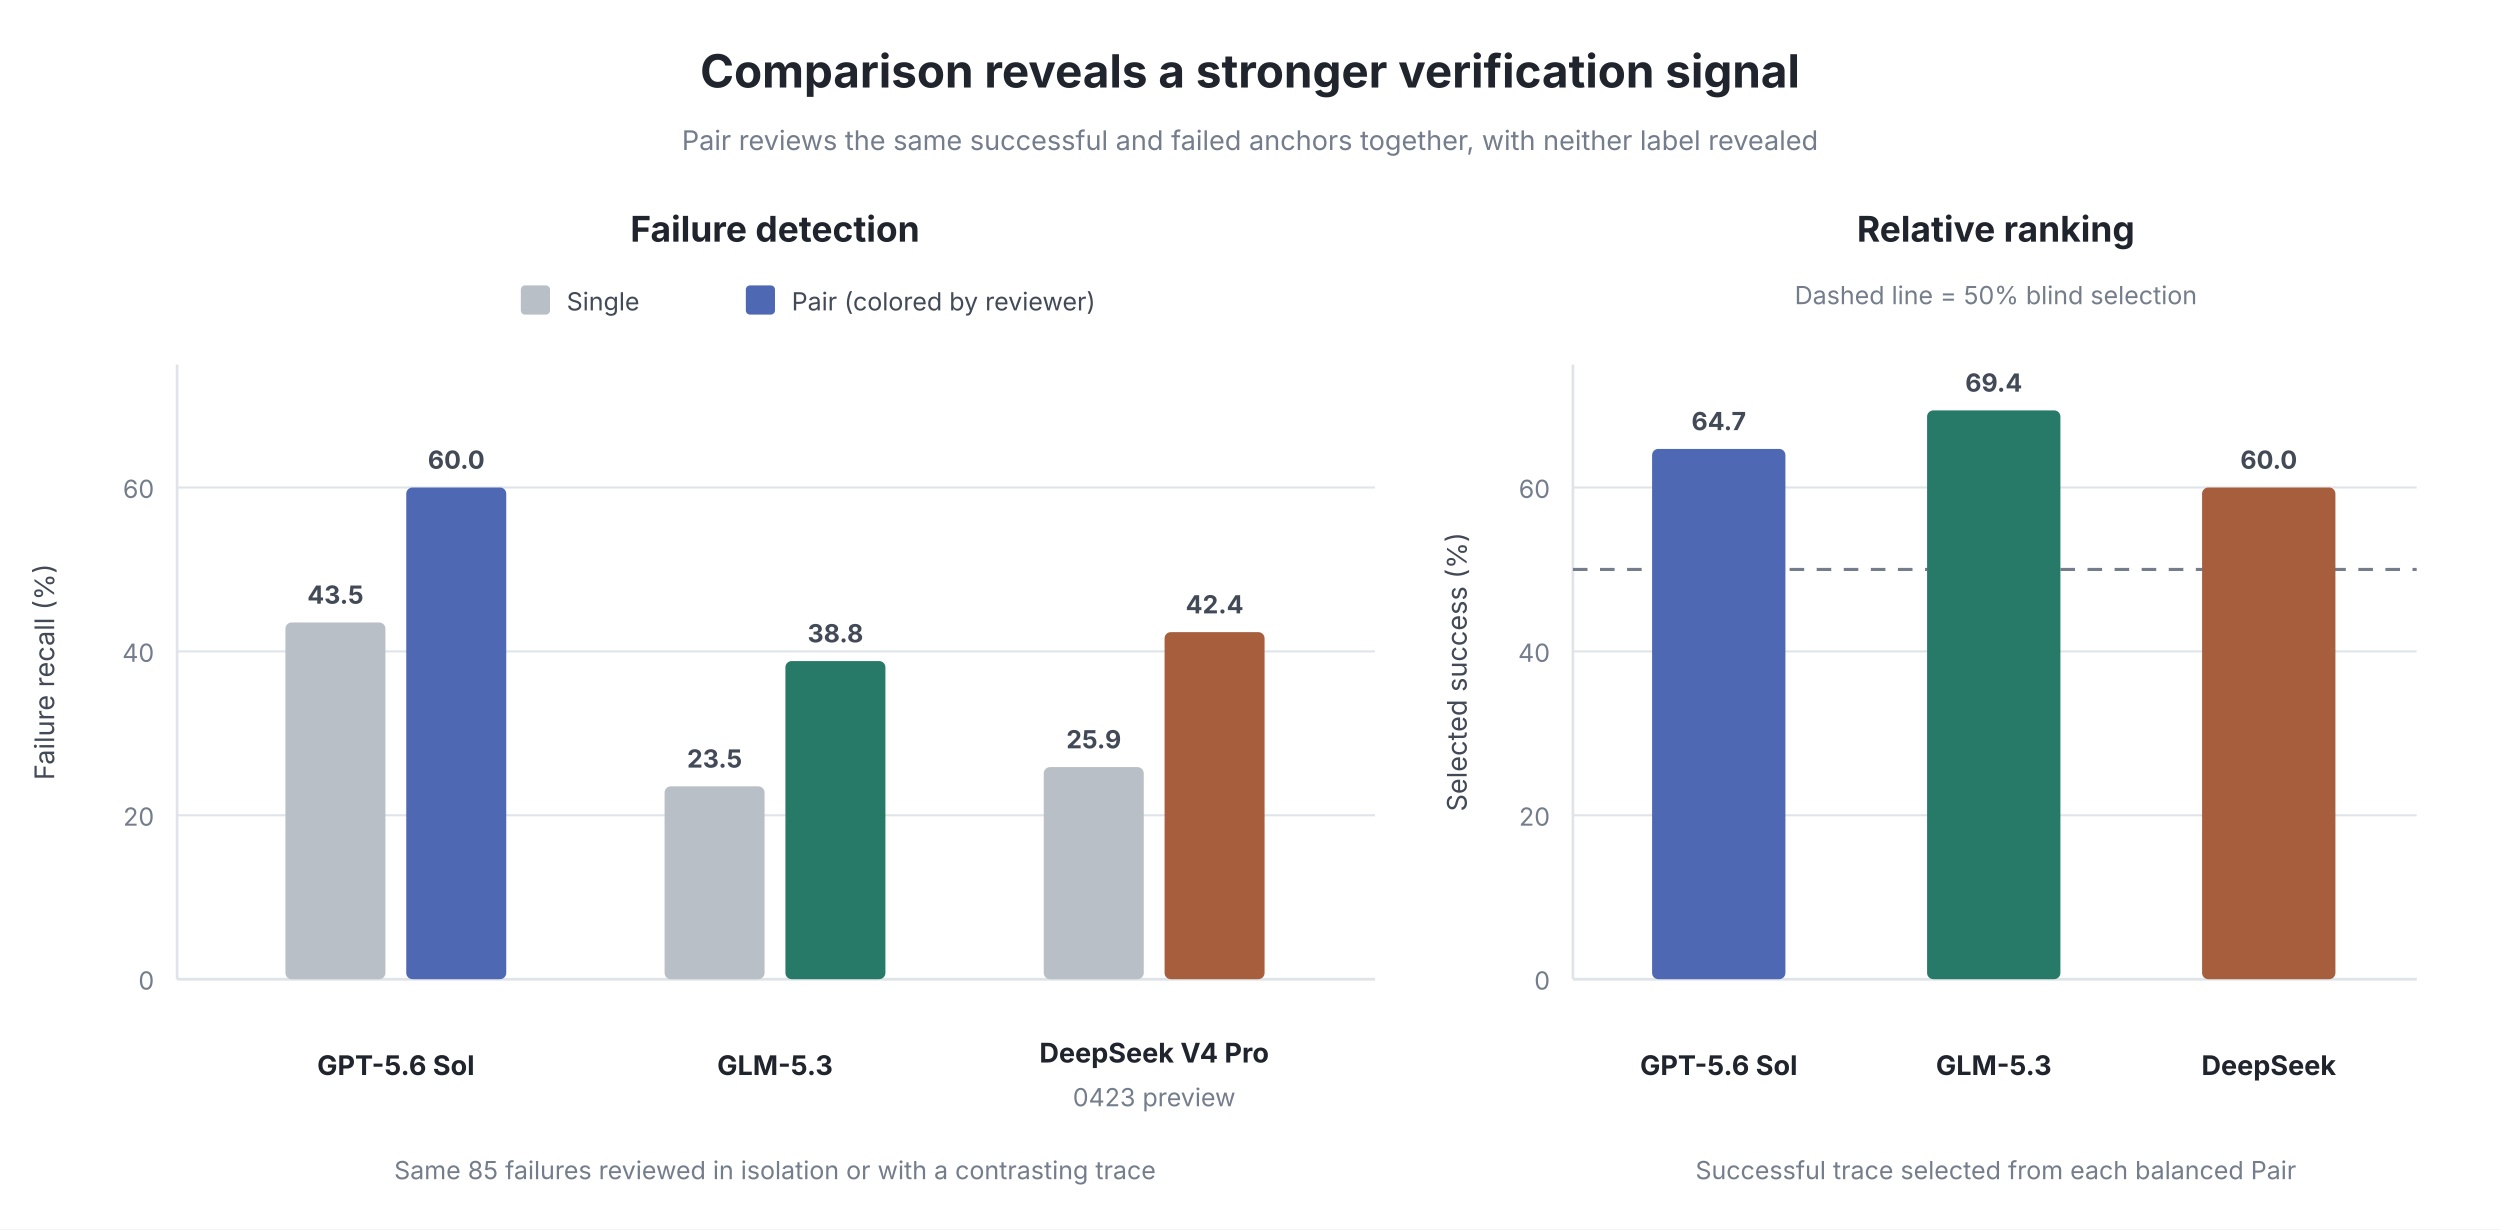
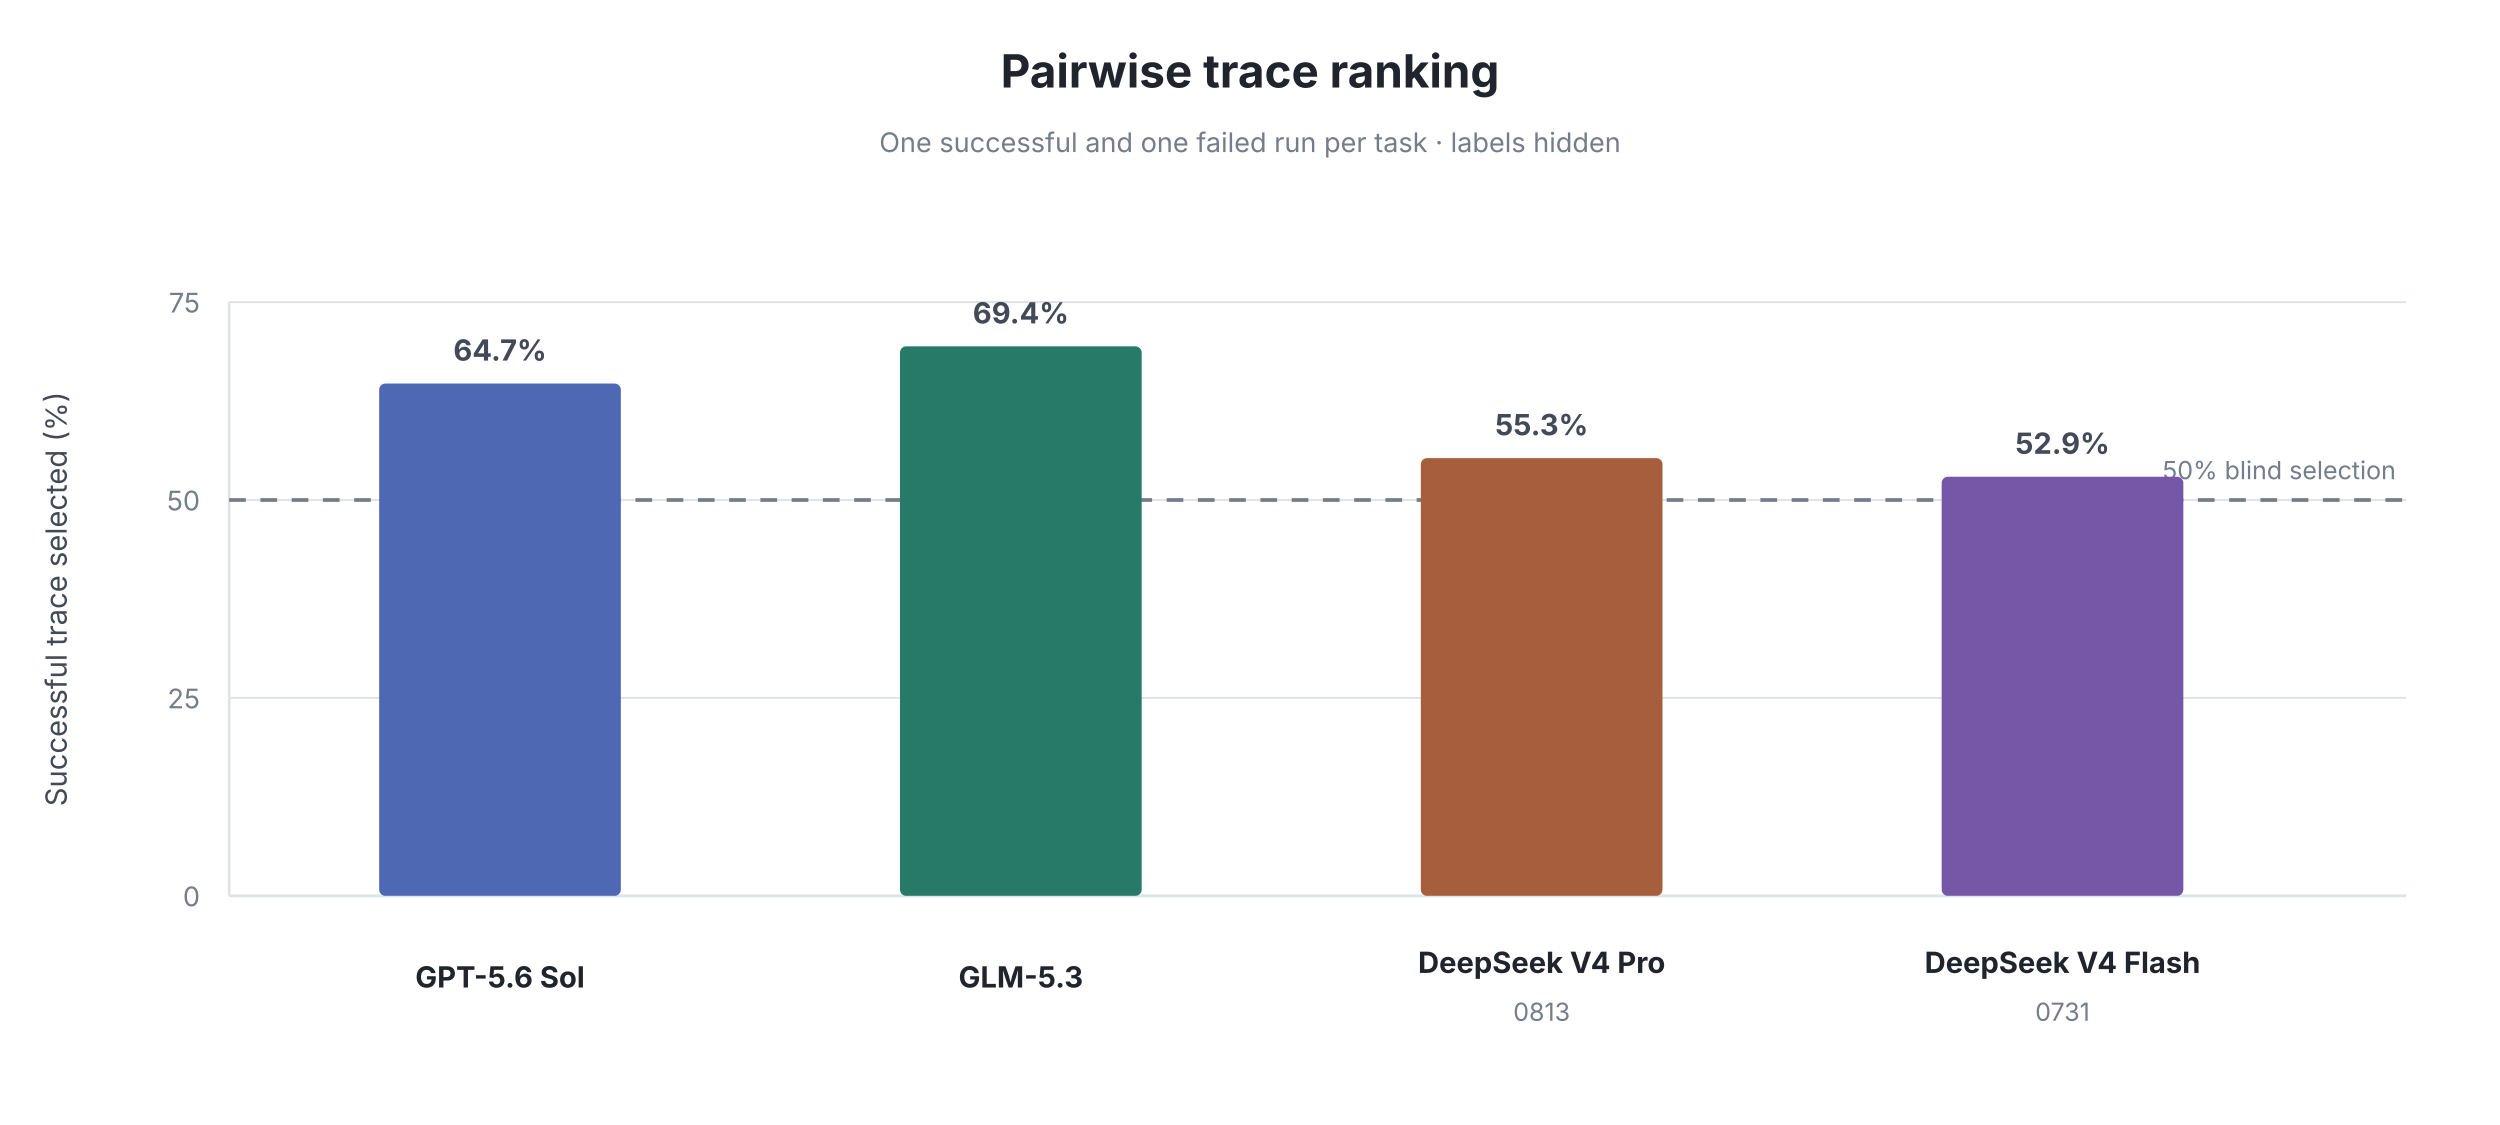
- <svg xmlns="http://www.w3.org/2000/svg" width="1200" height="590" viewBox="0 0 1200 590" role="img">
-   <rect x="0" y="0" width="1200" height="590" rx="0" fill="white" stroke="none" stroke-width="0" />
-   <text x="600.0" y="42" text-anchor="middle" font-family="-apple-system, BlinkMacSystemFont, Segoe UI, sans-serif" font-size="22" font-weight="700" fill="#20242D">Comparison reveals a stronger verification signal</text>
-   <text x="600.0" y="72" text-anchor="middle" font-family="-apple-system, BlinkMacSystemFont, Segoe UI, sans-serif" font-size="13" font-weight="400" fill="#747D8B">Pair reviews the same successful and failed anchors together, with neither label revealed</text>
-   <text x="372" y="116" text-anchor="middle" font-family="-apple-system, BlinkMacSystemFont, Segoe UI, sans-serif" font-size="17" font-weight="700" fill="#20242D">Failure detection</text>
-   <text x="958" y="116" text-anchor="middle" font-family="-apple-system, BlinkMacSystemFont, Segoe UI, sans-serif" font-size="17" font-weight="700" fill="#20242D">Relative ranking</text>
-   <text x="958" y="146" text-anchor="middle" font-family="-apple-system, BlinkMacSystemFont, Segoe UI, sans-serif" font-size="12" font-weight="400" fill="#747D8B">Dashed line = 50% blind selection</text>
-   <rect x="250" y="137" width="14" height="14" rx="2" fill="#B9BFC7" stroke="none" stroke-width="0" />
-   <text x="272" y="149" text-anchor="start" font-family="-apple-system, BlinkMacSystemFont, Segoe UI, sans-serif" font-size="12" font-weight="400" fill="#434A57">Single</text>
-   <rect x="358" y="137" width="14" height="14" rx="2" fill="#4F68B3" stroke="none" stroke-width="0" />
-   <text x="380" y="149" text-anchor="start" font-family="-apple-system, BlinkMacSystemFont, Segoe UI, sans-serif" font-size="12" font-weight="400" fill="#434A57">Pair (colored by reviewer)</text>
-   <line x1="85" y1="470.0" x2="660" y2="470.0" stroke="#DFE4E9" stroke-width="1" />
-   <text x="74" y="475.0" text-anchor="end" font-family="-apple-system, BlinkMacSystemFont, Segoe UI, sans-serif" font-size="12" font-weight="400" fill="#747D8B">0</text>
-   <line x1="85" y1="391.333" x2="660" y2="391.333" stroke="#DFE4E9" stroke-width="1" />
-   <text x="74" y="396.333" text-anchor="end" font-family="-apple-system, BlinkMacSystemFont, Segoe UI, sans-serif" font-size="12" font-weight="400" fill="#747D8B">20</text>
-   <line x1="85" y1="312.667" x2="660" y2="312.667" stroke="#DFE4E9" stroke-width="1" />
-   <text x="74" y="317.667" text-anchor="end" font-family="-apple-system, BlinkMacSystemFont, Segoe UI, sans-serif" font-size="12" font-weight="400" fill="#747D8B">40</text>
-   <line x1="85" y1="234.0" x2="660" y2="234.0" stroke="#DFE4E9" stroke-width="1" />
-   <text x="74" y="239.0" text-anchor="end" font-family="-apple-system, BlinkMacSystemFont, Segoe UI, sans-serif" font-size="12" font-weight="400" fill="#747D8B">60</text>
-   <line x1="85" y1="175" x2="85" y2="470" stroke="#DFE4E9" stroke-width="1.3" />
-   <line x1="85" y1="470" x2="660" y2="470" stroke="#DFE4E9" stroke-width="1.3" />
-   <line x1="755" y1="470.0" x2="1160" y2="470.0" stroke="#DFE4E9" stroke-width="1" />
-   <text x="744" y="475.0" text-anchor="end" font-family="-apple-system, BlinkMacSystemFont, Segoe UI, sans-serif" font-size="12" font-weight="400" fill="#747D8B">0</text>
-   <line x1="755" y1="391.333" x2="1160" y2="391.333" stroke="#DFE4E9" stroke-width="1" />
-   <text x="744" y="396.333" text-anchor="end" font-family="-apple-system, BlinkMacSystemFont, Segoe UI, sans-serif" font-size="12" font-weight="400" fill="#747D8B">20</text>
-   <line x1="755" y1="312.667" x2="1160" y2="312.667" stroke="#DFE4E9" stroke-width="1" />
-   <text x="744" y="317.667" text-anchor="end" font-family="-apple-system, BlinkMacSystemFont, Segoe UI, sans-serif" font-size="12" font-weight="400" fill="#747D8B">40</text>
-   <line x1="755" y1="234.0" x2="1160" y2="234.0" stroke="#DFE4E9" stroke-width="1" />
-   <text x="744" y="239.0" text-anchor="end" font-family="-apple-system, BlinkMacSystemFont, Segoe UI, sans-serif" font-size="12" font-weight="400" fill="#747D8B">60</text>
-   <line x1="755" y1="175" x2="755" y2="470" stroke="#DFE4E9" stroke-width="1.3" />
-   <line x1="755" y1="470" x2="1160" y2="470" stroke="#DFE4E9" stroke-width="1.3" />
-   <text x="26" y="322.5" text-anchor="middle" font-family="-apple-system, BlinkMacSystemFont, Segoe UI, sans-serif" font-size="13" font-weight="400" fill="#434A57" transform="rotate(-90 26 322.5)">Failure recall (%)</text>
-   <text x="704" y="322.5" text-anchor="middle" font-family="-apple-system, BlinkMacSystemFont, Segoe UI, sans-serif" font-size="13" font-weight="400" fill="#434A57" transform="rotate(-90 704 322.5)">Selected success (%)</text>
-   <rect x="137" y="298.782" width="48" height="171.218" rx="3" fill="#B9BFC7" stroke="none" stroke-width="0" />
-   <text x="161.0" y="289.782" text-anchor="middle" font-family="-apple-system, BlinkMacSystemFont, Segoe UI, sans-serif" font-size="12" font-weight="650" fill="#434A57">43.5</text>
-   <rect x="195" y="234.0" width="48" height="236.0" rx="3" fill="#4F68B3" stroke="none" stroke-width="0" />
-   <text x="219.0" y="225.0" text-anchor="middle" font-family="-apple-system, BlinkMacSystemFont, Segoe UI, sans-serif" font-size="12" font-weight="650" fill="#434A57">60.0</text>
-   <text x="190" y="516" text-anchor="middle" font-family="-apple-system, BlinkMacSystemFont, Segoe UI, sans-serif" font-size="13" font-weight="650" fill="#20242D">GPT-5.6 Sol</text>
-   <rect x="319" y="377.449" width="48" height="92.551" rx="3" fill="#B9BFC7" stroke="none" stroke-width="0" />
-   <text x="343.0" y="368.449" text-anchor="middle" font-family="-apple-system, BlinkMacSystemFont, Segoe UI, sans-serif" font-size="12" font-weight="650" fill="#434A57">23.5</text>
-   <rect x="377" y="317.308" width="48" height="152.692" rx="3" fill="#287A68" stroke="none" stroke-width="0" />
-   <text x="401.0" y="308.308" text-anchor="middle" font-family="-apple-system, BlinkMacSystemFont, Segoe UI, sans-serif" font-size="12" font-weight="650" fill="#434A57">38.8</text>
-   <text x="372" y="516" text-anchor="middle" font-family="-apple-system, BlinkMacSystemFont, Segoe UI, sans-serif" font-size="13" font-weight="650" fill="#20242D">GLM-5.3</text>
-   <rect x="501" y="368.205" width="48" height="101.795" rx="3" fill="#B9BFC7" stroke="none" stroke-width="0" />
-   <text x="525.0" y="359.205" text-anchor="middle" font-family="-apple-system, BlinkMacSystemFont, Segoe UI, sans-serif" font-size="12" font-weight="650" fill="#434A57">25.9</text>
-   <rect x="559" y="303.423" width="48" height="166.577" rx="3" fill="#A75E3C" stroke="none" stroke-width="0" />
-   <text x="583.0" y="294.423" text-anchor="middle" font-family="-apple-system, BlinkMacSystemFont, Segoe UI, sans-serif" font-size="12" font-weight="650" fill="#434A57">42.4</text>
-   <text x="554" y="510" text-anchor="middle" font-family="-apple-system, BlinkMacSystemFont, Segoe UI, sans-serif" font-size="13" font-weight="650" fill="#20242D">DeepSeek V4 Pro</text>
-   <text x="554" y="531" text-anchor="middle" font-family="-apple-system, BlinkMacSystemFont, Segoe UI, sans-serif" font-size="12" font-weight="400" fill="#747D8B">0423 preview</text>
-   <line x1="755" y1="273.333" x2="1160" y2="273.333" stroke="#747D8B" stroke-width="1.5" stroke-dasharray="7 6" />
-   <rect x="793.0" y="215.474" width="64" height="254.526" rx="3" fill="#4F68B3" stroke="none" stroke-width="0" />
-   <text x="825" y="206.474" text-anchor="middle" font-family="-apple-system, BlinkMacSystemFont, Segoe UI, sans-serif" font-size="12" font-weight="650" fill="#434A57">64.7</text>
-   <text x="825" y="516" text-anchor="middle" font-family="-apple-system, BlinkMacSystemFont, Segoe UI, sans-serif" font-size="13" font-weight="650" fill="#20242D">GPT-5.6 Sol</text>
-   <rect x="925.0" y="196.987" width="64" height="273.013" rx="3" fill="#287A68" stroke="none" stroke-width="0" />
-   <text x="957" y="187.987" text-anchor="middle" font-family="-apple-system, BlinkMacSystemFont, Segoe UI, sans-serif" font-size="12" font-weight="650" fill="#434A57">69.4</text>
-   <text x="957" y="516" text-anchor="middle" font-family="-apple-system, BlinkMacSystemFont, Segoe UI, sans-serif" font-size="13" font-weight="650" fill="#20242D">GLM-5.3</text>
-   <rect x="1057.0" y="234.0" width="64" height="236.0" rx="3" fill="#A75E3C" stroke="none" stroke-width="0" />
-   <text x="1089" y="225.0" text-anchor="middle" font-family="-apple-system, BlinkMacSystemFont, Segoe UI, sans-serif" font-size="12" font-weight="650" fill="#434A57">60.0</text>
-   <text x="1089" y="516" text-anchor="middle" font-family="-apple-system, BlinkMacSystemFont, Segoe UI, sans-serif" font-size="13" font-weight="650" fill="#20242D">DeepSeek</text>
-   <text x="372" y="566" text-anchor="middle" font-family="-apple-system, BlinkMacSystemFont, Segoe UI, sans-serif" font-size="12" font-weight="400" fill="#747D8B">Same 85 failures reviewed in isolation or with a contrasting trace</text>
-   <text x="958" y="566" text-anchor="middle" font-family="-apple-system, BlinkMacSystemFont, Segoe UI, sans-serif" font-size="12" font-weight="400" fill="#747D8B">Successful trace selected from each balanced Pair</text>
+ <svg xmlns="http://www.w3.org/2000/svg" width="1200" height="540" viewBox="0 0 1200 540" role="img">
+   <rect x="0" y="0" width="1200" height="540" rx="0" fill="white" stroke="none" stroke-width="0" />
+   <text x="600.0" y="42" text-anchor="middle" font-family="-apple-system, BlinkMacSystemFont, Segoe UI, sans-serif" font-size="22" font-weight="700" fill="#20242D">Pairwise trace ranking</text>
+   <text x="600.0" y="73" text-anchor="middle" font-family="-apple-system, BlinkMacSystemFont, Segoe UI, sans-serif" font-size="13" font-weight="400" fill="#747D8B">One successful and one failed run per task · labels hidden</text>
+   <line x1="110" y1="430.0" x2="1155" y2="430.0" stroke="#DFE4E9" stroke-width="1" />
+   <text x="96" y="435.0" text-anchor="end" font-family="-apple-system, BlinkMacSystemFont, Segoe UI, sans-serif" font-size="13" font-weight="400" fill="#747D8B">0</text>
+   <line x1="110" y1="335.0" x2="1155" y2="335.0" stroke="#DFE4E9" stroke-width="1" />
+   <text x="96" y="340.0" text-anchor="end" font-family="-apple-system, BlinkMacSystemFont, Segoe UI, sans-serif" font-size="13" font-weight="400" fill="#747D8B">25</text>
+   <line x1="110" y1="240.0" x2="1155" y2="240.0" stroke="#DFE4E9" stroke-width="1" />
+   <text x="96" y="245.0" text-anchor="end" font-family="-apple-system, BlinkMacSystemFont, Segoe UI, sans-serif" font-size="13" font-weight="400" fill="#747D8B">50</text>
+   <line x1="110" y1="145.0" x2="1155" y2="145.0" stroke="#DFE4E9" stroke-width="1" />
+   <text x="96" y="150.0" text-anchor="end" font-family="-apple-system, BlinkMacSystemFont, Segoe UI, sans-serif" font-size="13" font-weight="400" fill="#747D8B">75</text>
+   <line x1="110" y1="145" x2="110" y2="430" stroke="#DFE4E9" stroke-width="1.3" />
+   <line x1="110" y1="430" x2="1155" y2="430" stroke="#DFE4E9" stroke-width="1.3" />
+   <text x="32" y="287.5" text-anchor="middle" font-family="-apple-system, BlinkMacSystemFont, Segoe UI, sans-serif" font-size="14" font-weight="400" fill="#434A57" transform="rotate(-90 32 287.5)">Successful trace selected (%)</text>
+   <line x1="110" y1="240.0" x2="1155" y2="240.0" stroke="#747D8B" stroke-width="1.8" stroke-dasharray="8 7" />
+   <text x="1150" y="230.0" text-anchor="end" font-family="-apple-system, BlinkMacSystemFont, Segoe UI, sans-serif" font-size="12" font-weight="400" fill="#747D8B">50% blind selection</text>
+   <rect x="182.0" y="184.102" width="116" height="245.898" rx="3" fill="#4F68B3" stroke="none" stroke-width="0" />
+   <text x="240" y="173.102" text-anchor="middle" font-family="-apple-system, BlinkMacSystemFont, Segoe UI, sans-serif" font-size="14" font-weight="700" fill="#434A57">64.7%</text>
+   <text x="240" y="474" text-anchor="middle" font-family="-apple-system, BlinkMacSystemFont, Segoe UI, sans-serif" font-size="14" font-weight="650" fill="#20242D">GPT-5.6 Sol</text>
+   <rect x="432.0" y="166.242" width="116" height="263.758" rx="3" fill="#287A68" stroke="none" stroke-width="0" />
+   <text x="490" y="155.242" text-anchor="middle" font-family="-apple-system, BlinkMacSystemFont, Segoe UI, sans-serif" font-size="14" font-weight="700" fill="#434A57">69.4%</text>
+   <text x="490" y="474" text-anchor="middle" font-family="-apple-system, BlinkMacSystemFont, Segoe UI, sans-serif" font-size="14" font-weight="650" fill="#20242D">GLM-5.3</text>
+   <rect x="682.0" y="219.898" width="116" height="210.102" rx="3" fill="#A75E3C" stroke="none" stroke-width="0" />
+   <text x="740" y="208.898" text-anchor="middle" font-family="-apple-system, BlinkMacSystemFont, Segoe UI, sans-serif" font-size="14" font-weight="700" fill="#434A57">55.3%</text>
+   <text x="740" y="467" text-anchor="middle" font-family="-apple-system, BlinkMacSystemFont, Segoe UI, sans-serif" font-size="14" font-weight="650" fill="#20242D">DeepSeek V4 Pro</text>
+   <text x="740" y="490" text-anchor="middle" font-family="-apple-system, BlinkMacSystemFont, Segoe UI, sans-serif" font-size="12" font-weight="400" fill="#747D8B">0813</text>
+   <rect x="932.0" y="228.828" width="116" height="201.172" rx="3" fill="#7656A6" stroke="none" stroke-width="0" />
+   <text x="990" y="217.828" text-anchor="middle" font-family="-apple-system, BlinkMacSystemFont, Segoe UI, sans-serif" font-size="14" font-weight="700" fill="#434A57">52.9%</text>
+   <text x="990" y="467" text-anchor="middle" font-family="-apple-system, BlinkMacSystemFont, Segoe UI, sans-serif" font-size="14" font-weight="650" fill="#20242D">DeepSeek V4 Flash</text>
+   <text x="990" y="490" text-anchor="middle" font-family="-apple-system, BlinkMacSystemFont, Segoe UI, sans-serif" font-size="12" font-weight="400" fill="#747D8B">0731</text>
</svg>
